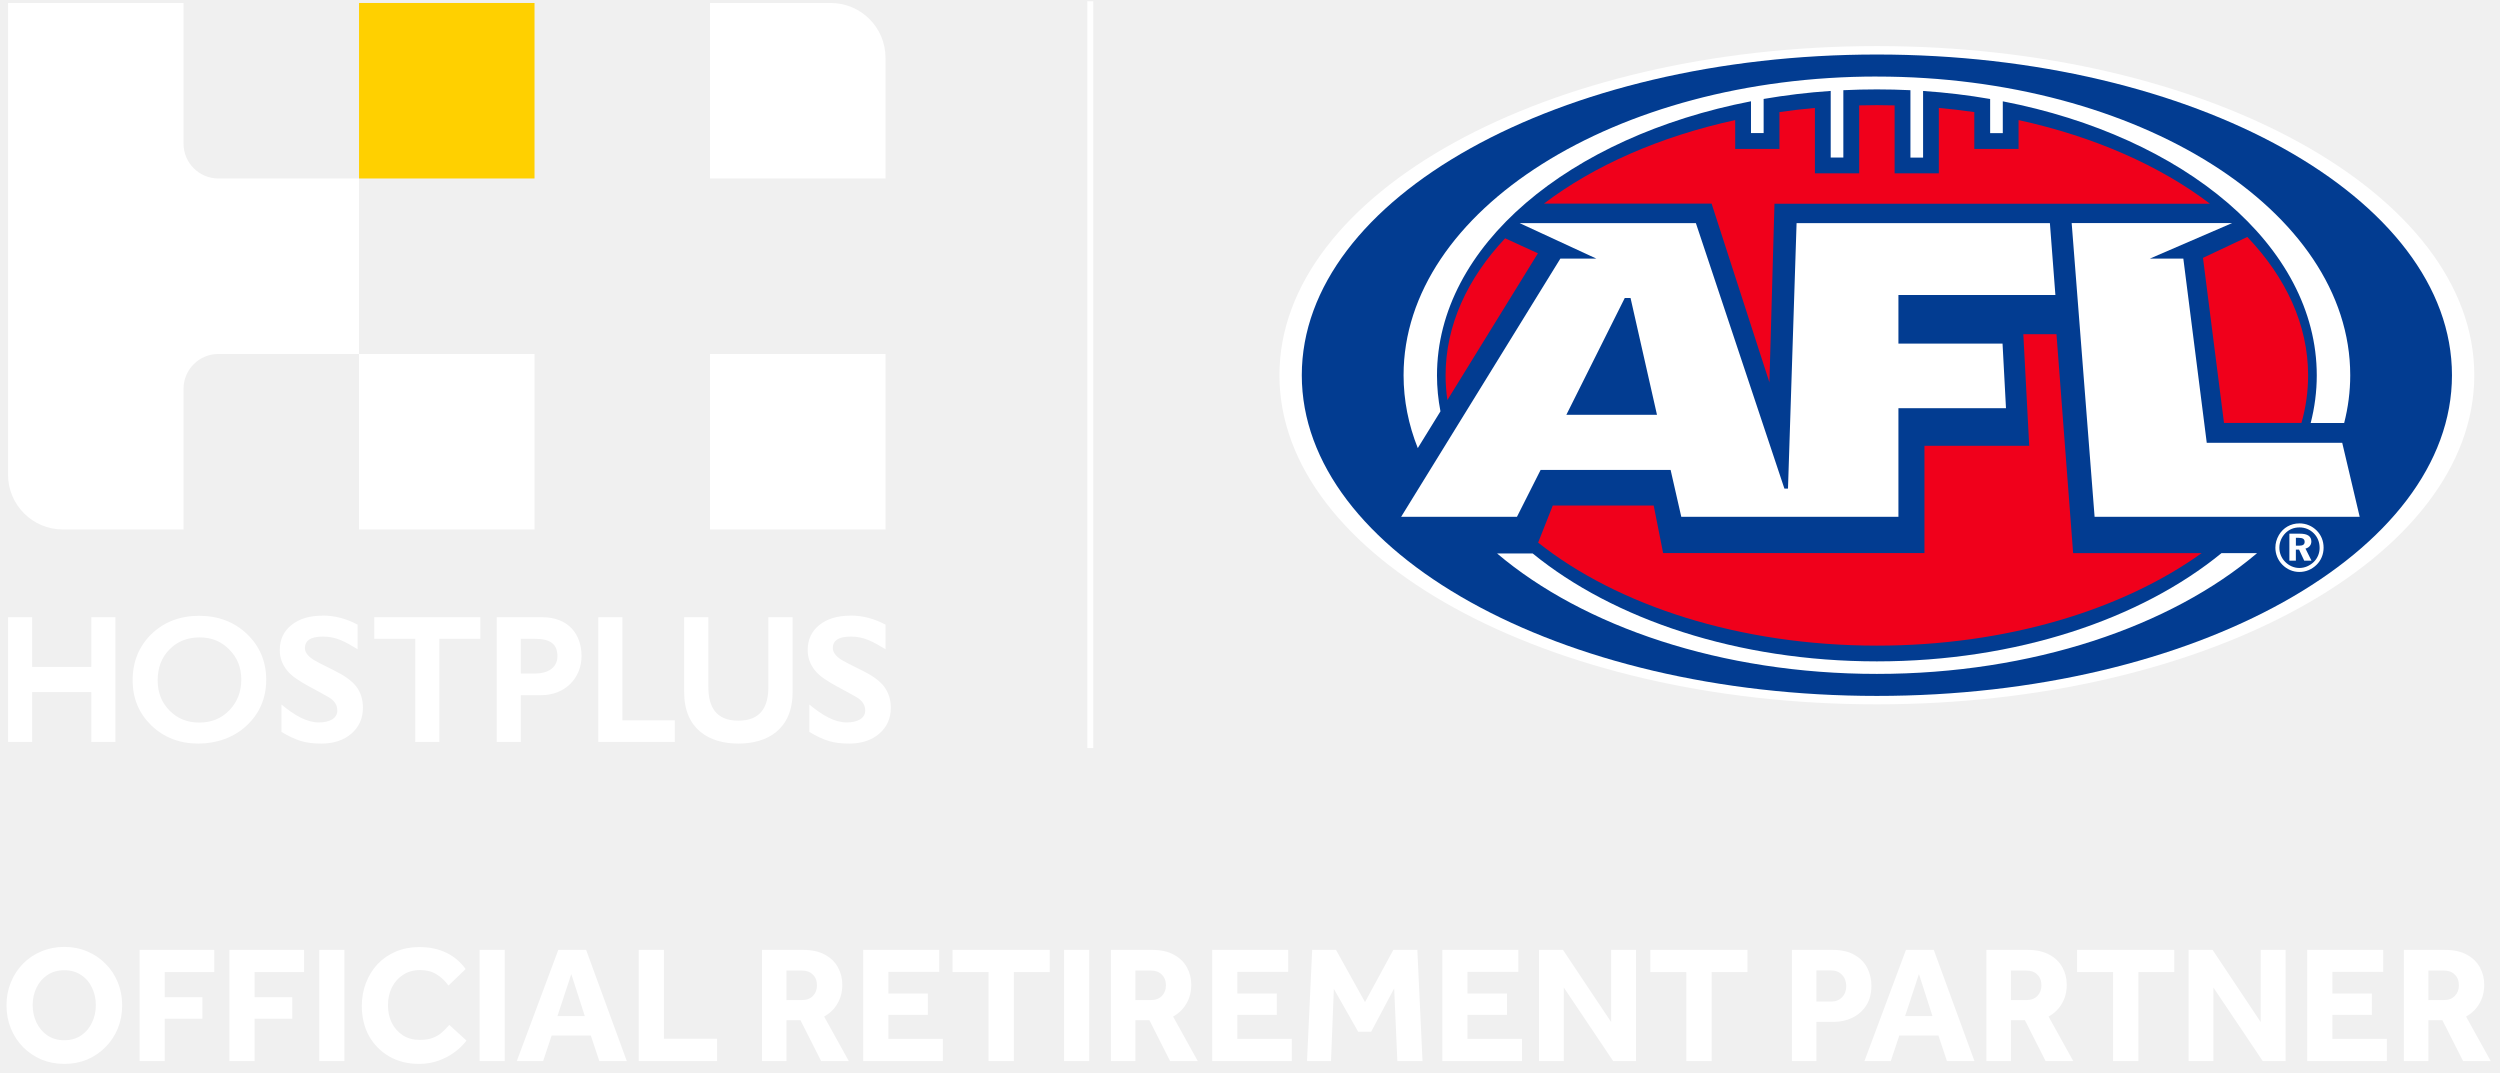
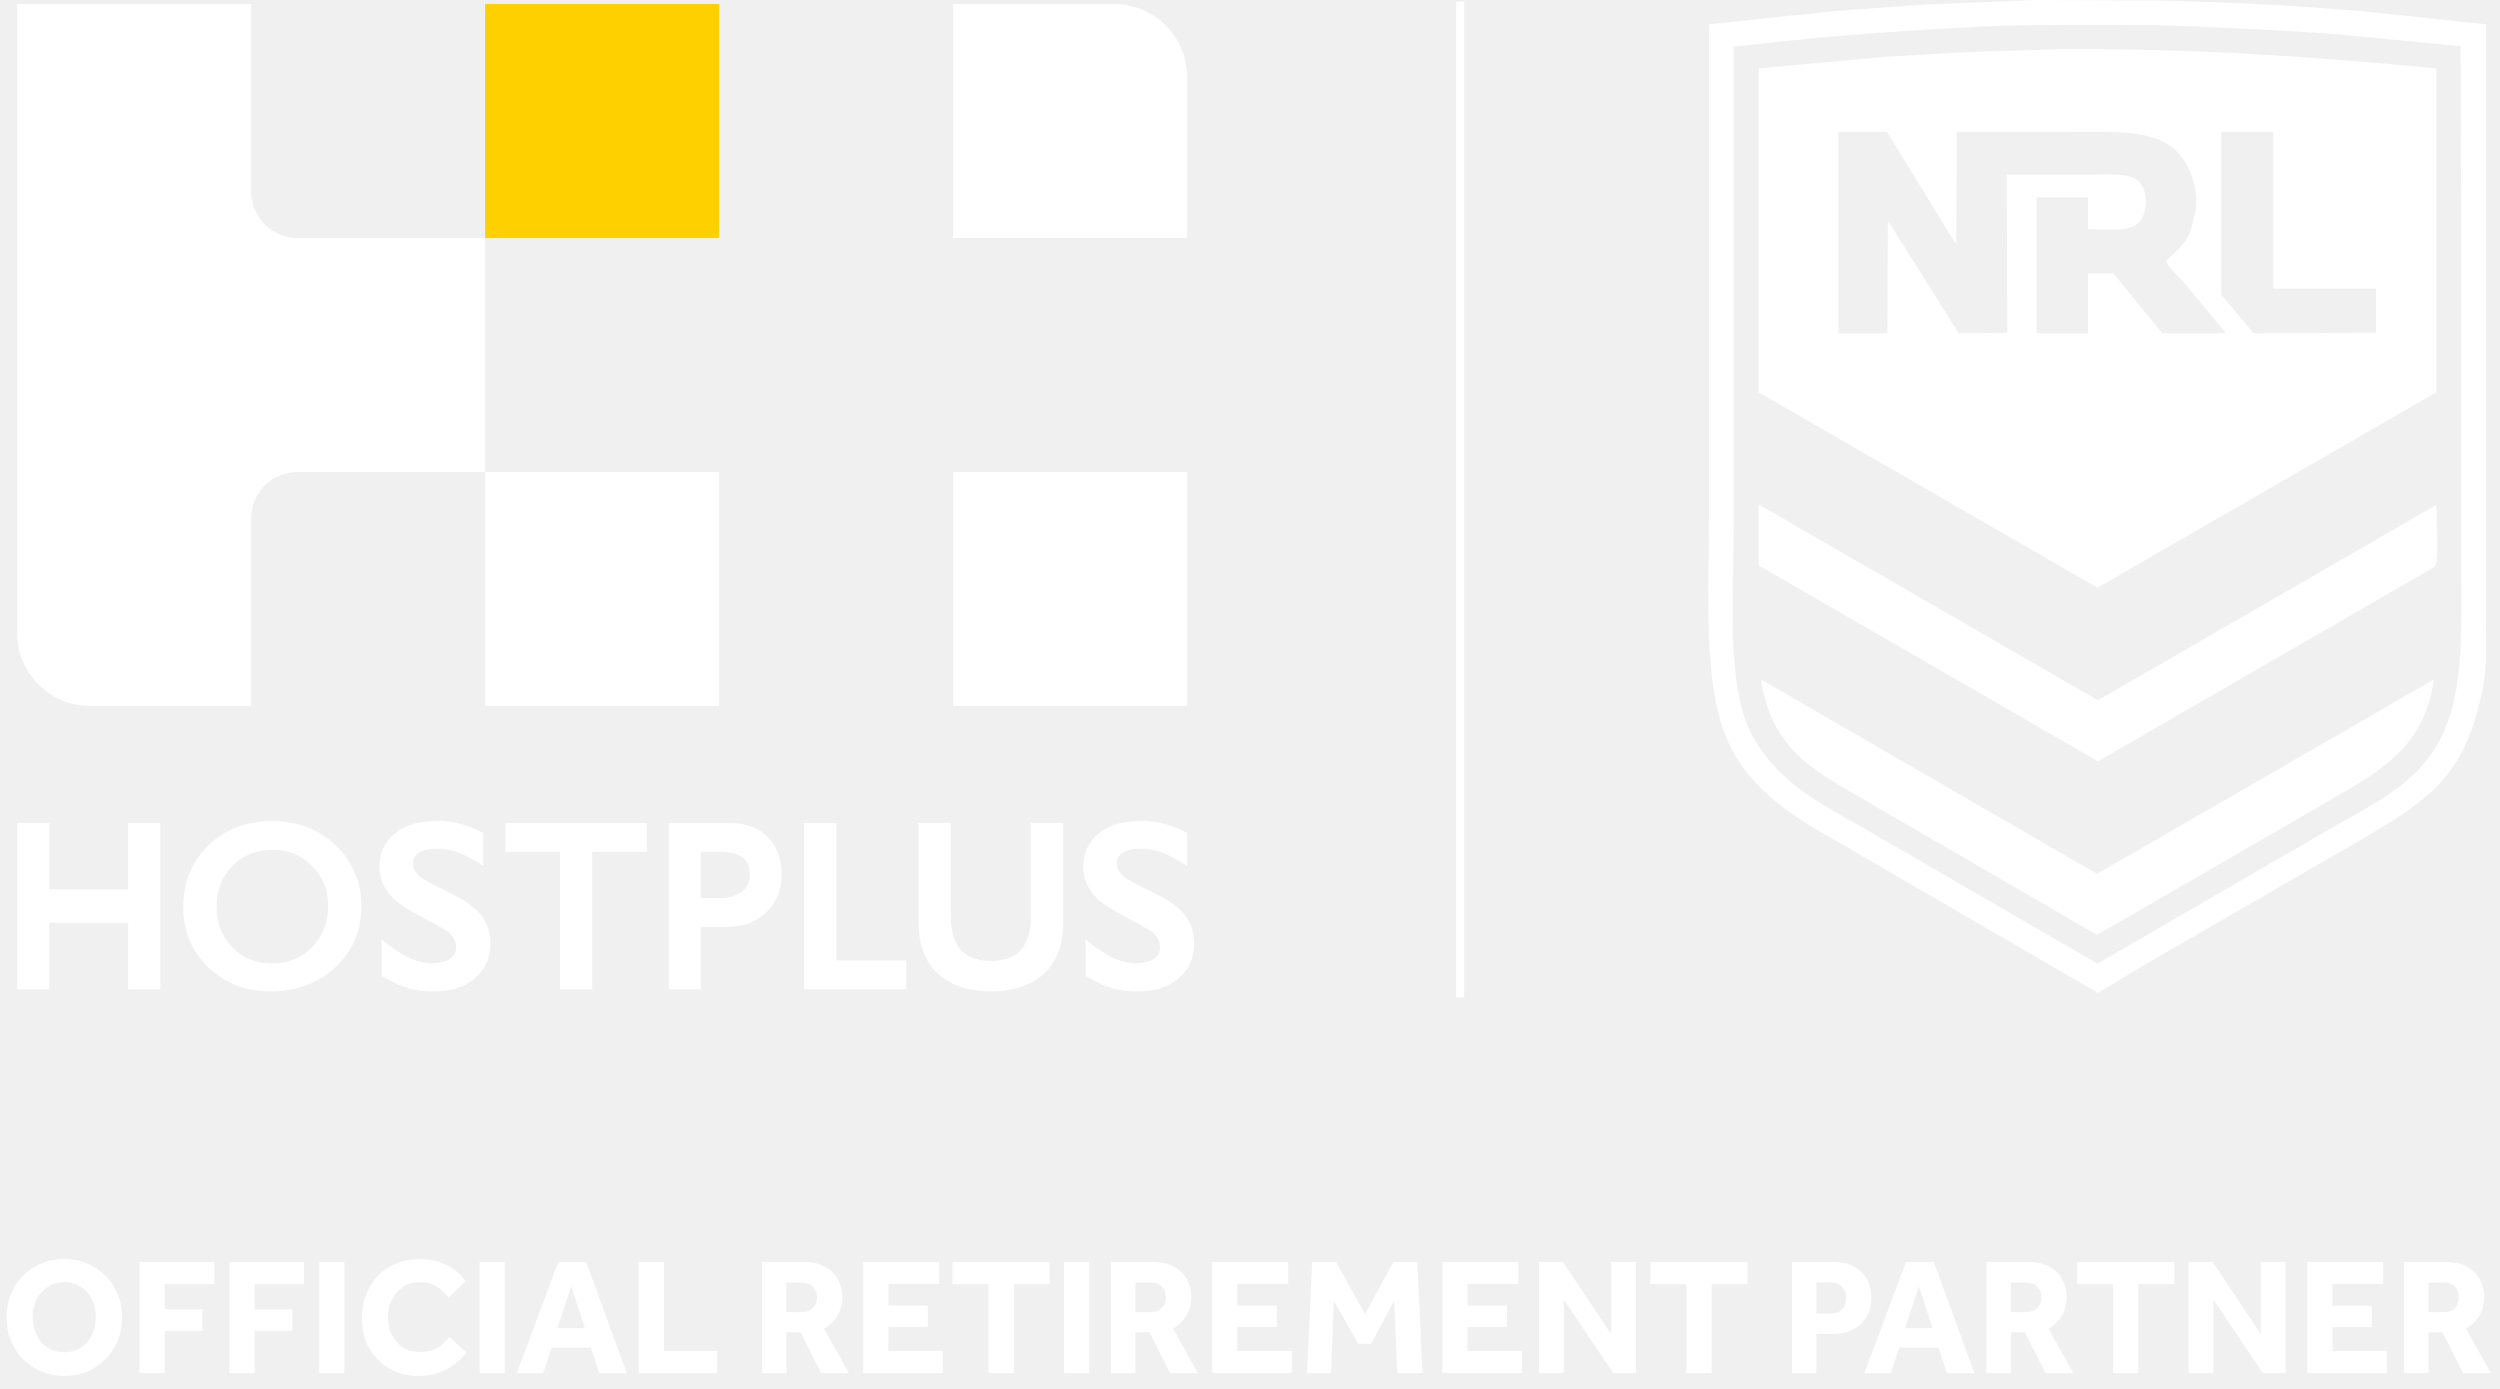
- <svg xmlns="http://www.w3.org/2000/svg" width="240" height="103" viewBox="0 0 240 103" fill="none">
-   <path d="M85.009 5.547V17.134H68.161V0.287H79.748C82.651 0.287 85.009 2.645 85.009 5.547Z" fill="white" />
-   <path d="M85.009 33.981H68.161V50.829H85.009V33.981Z" fill="white" />
-   <path d="M51.314 0.287H34.467V17.134H51.314V0.287Z" fill="#FFD000" />
-   <path d="M17.619 13.79V0.287H0.772V45.568C0.772 48.471 3.13 50.829 6.033 50.829H17.619V37.326C17.619 35.478 19.116 33.981 20.964 33.981H34.467V17.134H20.964C19.116 17.134 17.619 15.638 17.619 13.79Z" fill="white" />
-   <path d="M51.314 33.981H34.467V50.829H51.314V33.981Z" fill="white" />
-   <path d="M19.139 69.366C17.982 69.366 17.041 68.992 16.27 68.209C15.511 67.438 15.136 66.486 15.136 65.307C15.136 64.128 15.499 63.119 16.27 62.348C17.03 61.566 17.994 61.191 19.184 61.191C20.318 61.191 21.247 61.577 22.018 62.359C22.789 63.142 23.163 64.082 23.163 65.239C23.163 66.395 22.789 67.393 22.018 68.187C21.247 68.98 20.306 69.366 19.139 69.366ZM23.708 60.863C22.483 59.695 20.941 59.117 19.116 59.117C17.291 59.117 15.749 59.706 14.547 60.863C13.345 62.03 12.733 63.527 12.733 65.296C12.733 67.064 13.345 68.493 14.536 69.649C15.726 70.794 17.245 71.384 19.025 71.384C20.805 71.384 22.449 70.806 23.685 69.649C24.921 68.493 25.556 67.019 25.556 65.262C25.556 63.504 24.932 62.03 23.708 60.863ZM73.762 59.253V65.953C73.762 67.869 73.025 69.184 70.883 69.184C68.74 69.184 68.003 67.869 68.003 65.953V59.253H65.679V66.452C65.679 69.989 68.071 71.384 70.883 71.384C73.694 71.384 76.087 70.001 76.087 66.452V59.253H73.762ZM59.749 59.253V69.15H64.783V71.225H57.436V59.253H59.749ZM51.394 64.661C52.539 64.661 53.514 64.128 53.514 62.994C53.514 61.86 52.856 61.328 51.394 61.328H49.999V64.661H51.394ZM52.051 59.253C54.568 59.253 55.827 60.885 55.827 62.983C55.827 65.08 54.262 66.736 51.96 66.736H49.999V71.225H47.686V59.253H52.051ZM46.11 59.253V61.328H42.176V71.225H39.863V61.328H35.929V59.253H46.11ZM81.642 59.094C82.81 59.094 83.932 59.389 85.009 59.967V62.325C83.762 61.577 82.934 61.112 81.676 61.112C80.417 61.112 79.987 61.543 79.953 62.133C79.918 62.586 80.202 62.971 80.803 63.357C80.973 63.47 81.608 63.799 82.742 64.355C83.705 64.831 84.431 65.33 84.862 65.897C85.292 66.463 85.519 67.144 85.519 67.937C85.519 68.969 85.145 69.797 84.408 70.431C83.671 71.066 82.707 71.384 81.528 71.384C80.769 71.384 80.1 71.304 79.556 71.134C79 70.964 78.388 70.681 77.696 70.261V67.631C78.978 68.697 80.145 69.354 81.279 69.354C82.345 69.354 83.059 68.946 83.059 68.221C83.059 67.733 82.832 67.291 82.243 66.939C81.755 66.645 81.109 66.316 80.349 65.897C79.442 65.398 78.705 64.944 78.241 64.366C77.776 63.788 77.538 63.153 77.538 62.405C77.538 61.395 77.912 60.602 78.66 60.001C79.408 59.4 80.395 59.105 81.63 59.105M30.963 59.094C32.131 59.094 33.254 59.389 34.331 59.967V62.325C33.095 61.577 32.256 61.112 30.997 61.112C29.739 61.112 29.308 61.543 29.274 62.133C29.24 62.586 29.524 62.971 30.125 63.357C30.295 63.47 30.93 63.799 32.063 64.355C33.027 64.831 33.752 65.33 34.195 65.897C34.626 66.463 34.841 67.144 34.841 67.937C34.841 68.969 34.467 69.797 33.73 70.431C32.993 71.066 32.029 71.384 30.85 71.384C30.079 71.384 29.422 71.304 28.877 71.134C28.333 70.964 27.71 70.681 27.018 70.261V67.631C28.299 68.697 29.467 69.354 30.601 69.354C31.666 69.354 32.381 68.946 32.381 68.221C32.381 67.733 32.165 67.291 31.564 66.939C31.077 66.645 30.431 66.316 29.671 65.897C28.764 65.398 28.027 64.944 27.562 64.366C27.098 63.788 26.859 63.153 26.859 62.405C26.859 61.395 27.233 60.602 27.982 60.001C28.73 59.4 29.716 59.105 30.952 59.105M3.085 59.253V64.026H8.765V59.253H11.078V71.225H8.765V66.441H3.085V71.225H0.772V59.253H3.085Z" fill="white" />
-   <line x1="104.669" y1="0.122" x2="104.669" y2="71.813" stroke="white" stroke-width="0.574" />
-   <g clip-path="url(#clip0_15675_25521)">
-     <path d="M180.18 67.616C211.855 67.616 237.533 53.47 237.533 36.02C237.533 18.57 211.855 4.424 180.18 4.424C148.504 4.424 122.826 18.57 122.826 36.02C122.826 53.47 148.504 67.616 180.18 67.616Z" fill="white" />
-     <path d="M124.972 36.02C124.972 19.016 149.689 5.234 180.18 5.234C210.671 5.234 235.389 19.016 235.389 36.02C235.389 53.023 210.671 66.808 180.18 66.808C149.689 66.808 124.972 53.023 124.972 36.02Z" fill="#023C91" />
-     <path d="M184.747 53.094H159.659L158.755 48.534H149.065L147.661 52.091C155.242 58.114 166.989 61.981 180.178 61.981C192.615 61.981 203.767 58.542 211.355 53.101H199.02L197.421 32.084H194.239L194.805 42.8H184.747V53.093V53.094Z" fill="#F0001B" />
-     <path d="M148.218 19.547H164.313L169.864 36.708L170.349 19.557H212.153C207.369 15.917 201.033 13.109 193.782 11.528V14.297H189.533V10.761C188.414 10.599 187.281 10.466 186.129 10.361V16.637H181.882V10.118C181.315 10.104 180.75 10.094 180.18 10.094C179.61 10.094 179.043 10.104 178.48 10.118V16.637H174.231V10.361C173.081 10.466 171.946 10.598 170.827 10.761V14.297H166.578V11.528C159.332 13.109 153.003 15.911 148.22 19.547H148.218Z" fill="#F0001B" />
-     <path d="M211.486 24.757L213.504 40.603H220.937C221.36 39.123 221.579 37.596 221.579 36.036C221.579 31.18 219.448 26.636 215.742 22.748L211.486 24.756V24.757Z" fill="#F0001B" />
-     <path d="M147.64 24.318L144.492 22.878C140.862 26.737 138.777 31.234 138.777 36.036C138.777 36.837 138.836 37.624 138.949 38.406L147.638 24.318H147.64Z" fill="#F0001B" />
-     <path d="M226.532 49.614H201.081L198.881 21.417H214.28L206.385 24.826H209.6L211.848 42.507H224.853L226.53 49.614H226.532ZM192.244 32.988L192.575 39.188H182.249V49.613H161.403L160.379 45.115H147.898L145.628 49.613H134.509L149.796 24.823H153.243L145.888 21.422H162.805L171.303 46.907H171.647L172.472 21.422H196.79L197.317 28.317H182.249V32.988H192.244Z" fill="white" />
-     <path d="M156.533 28.611H155.976L150.369 39.822H159.07L156.533 28.611Z" fill="#023C91" />
-     <path d="M180.18 7.347C155.085 7.347 134.743 20.184 134.743 36.02C134.743 38.434 135.216 40.778 136.107 43.017L138.284 39.488C138.066 38.358 137.951 37.206 137.951 36.036C137.951 23.603 150.662 13.104 168.095 9.723V12.777H169.309V9.499C171.395 9.139 173.546 8.877 175.748 8.729V15.123H176.961V8.659C178.024 8.608 179.097 8.582 180.182 8.582C181.266 8.582 182.339 8.608 183.402 8.659V15.127H184.616V8.732C186.817 8.88 188.966 9.14 191.054 9.503V12.78H192.268V9.727C209.699 13.106 222.41 23.606 222.41 36.04C222.41 37.596 222.207 39.121 221.827 40.606H225.041C225.421 39.114 225.622 37.584 225.622 36.023C225.622 20.187 205.277 7.35 180.183 7.35L180.18 7.347Z" fill="white" />
-     <path d="M180.18 63.492C166.801 63.492 154.878 59.446 147.14 53.134H143.722C152.003 60.149 165.251 64.695 180.181 64.695C195.112 64.695 208.397 60.136 216.679 53.101H213.262C205.526 59.431 193.583 63.492 180.181 63.492H180.18Z" fill="white" />
-     <path d="M220.746 50.631C221.284 50.631 221.758 50.828 222.135 51.209C222.497 51.581 222.683 52.052 222.683 52.608C222.683 53.109 222.479 53.598 222.117 53.952C221.733 54.318 221.247 54.526 220.741 54.526C220.235 54.526 219.74 54.313 219.371 53.933C219.009 53.565 218.819 53.084 218.819 52.571C218.819 52.057 219.029 51.556 219.402 51.177C219.764 50.817 220.221 50.632 220.746 50.632V50.631ZM220.739 50.247C219.904 50.247 219.186 50.664 218.775 51.362C218.546 51.755 218.436 52.161 218.436 52.577C218.436 53.18 218.665 53.758 219.098 54.203C219.542 54.659 220.12 54.907 220.739 54.907C221.358 54.907 221.93 54.67 222.384 54.227C222.824 53.796 223.065 53.218 223.065 52.576C223.065 51.933 222.836 51.373 222.41 50.94C221.964 50.489 221.381 50.245 220.741 50.245L220.739 50.247ZM219.781 51.233V53.822H220.403V52.762H220.711L221.204 53.822H221.902L221.325 52.664C221.678 52.576 221.889 52.32 221.889 51.979C221.889 51.484 221.524 51.233 220.787 51.233H219.778H219.781ZM220.405 51.632H220.68C221.058 51.632 221.245 51.747 221.245 52.019C221.245 52.276 221.072 52.386 220.713 52.386H220.405V51.634V51.632Z" fill="white" />
-   </g>
-   <path d="M6.176 102.134C5.387 102.134 4.656 101.995 3.984 101.718C3.312 101.43 2.72 101.03 2.208 100.518C1.707 100.006 1.317 99.408 1.04 98.726C0.763 98.043 0.624 97.307 0.624 96.518C0.624 95.718 0.763 94.982 1.04 94.31C1.317 93.627 1.707 93.03 2.208 92.518C2.709 92.006 3.296 91.611 3.968 91.334C4.651 91.046 5.387 90.902 6.176 90.902C6.965 90.902 7.696 91.046 8.368 91.334C9.04 91.611 9.627 92.006 10.128 92.518C10.64 93.03 11.035 93.627 11.312 94.31C11.589 94.982 11.728 95.718 11.728 96.518C11.728 97.307 11.589 98.043 11.312 98.726C11.035 99.408 10.64 100.006 10.128 100.518C9.627 101.03 9.04 101.43 8.368 101.718C7.696 101.995 6.965 102.134 6.176 102.134ZM6.176 99.862C6.805 99.862 7.344 99.707 7.792 99.398C8.251 99.088 8.597 98.678 8.832 98.166C9.077 97.654 9.2 97.094 9.2 96.486C9.2 95.878 9.077 95.323 8.832 94.822C8.597 94.31 8.251 93.904 7.792 93.606C7.344 93.296 6.805 93.142 6.176 93.142C5.547 93.142 5.003 93.296 4.544 93.606C4.096 93.904 3.749 94.31 3.504 94.822C3.259 95.323 3.136 95.878 3.136 96.486C3.136 97.094 3.259 97.654 3.504 98.166C3.749 98.678 4.096 99.088 4.544 99.398C5.003 99.707 5.547 99.862 6.176 99.862ZM13.399 101.862V91.19H20.567V93.318H15.815V95.734H19.431V97.798H15.815V101.862H13.399ZM22.024 101.862V91.19H29.192V93.318H24.44V95.734H28.056V97.798H24.44V101.862H22.024ZM30.649 101.862V91.19H33.065V101.862H30.649ZM43.133 98.39L44.781 99.894C44.483 100.299 44.099 100.672 43.629 101.014C43.171 101.355 42.653 101.627 42.077 101.83C41.501 102.032 40.883 102.134 40.221 102.134C39.144 102.134 38.189 101.894 37.357 101.414C36.536 100.934 35.891 100.278 35.421 99.446C34.963 98.603 34.733 97.643 34.733 96.566C34.733 95.776 34.867 95.04 35.133 94.358C35.4 93.664 35.773 93.062 36.253 92.55C36.744 92.038 37.325 91.638 37.997 91.35C38.68 91.062 39.432 90.918 40.253 90.918C41.235 90.918 42.099 91.099 42.845 91.462C43.592 91.824 44.211 92.347 44.701 93.03L43.053 94.614C42.733 94.166 42.355 93.808 41.917 93.542C41.48 93.264 40.957 93.126 40.349 93.126C39.709 93.126 39.155 93.28 38.685 93.59C38.227 93.888 37.869 94.294 37.613 94.806C37.368 95.318 37.245 95.883 37.245 96.502C37.245 97.131 37.368 97.696 37.613 98.198C37.869 98.699 38.227 99.099 38.685 99.398C39.144 99.686 39.683 99.83 40.301 99.83C40.813 99.83 41.24 99.76 41.581 99.622C41.923 99.483 42.211 99.307 42.445 99.094C42.691 98.87 42.92 98.635 43.133 98.39ZM46.04 101.862V91.19H48.456V101.862H46.04ZM49.612 101.862L53.596 91.19H56.268L60.172 101.862H57.532L56.716 99.414H52.956L52.14 101.862H49.612ZM53.516 97.542H56.14L54.844 93.51L53.516 97.542ZM61.321 101.862V91.19H63.737V99.718H68.841V101.862H61.321ZM73.149 101.862V91.19H77.117C77.949 91.19 78.643 91.344 79.197 91.654C79.752 91.952 80.168 92.358 80.445 92.87C80.723 93.371 80.861 93.926 80.861 94.534C80.861 95.216 80.707 95.819 80.397 96.342C80.099 96.864 79.672 97.28 79.117 97.59L81.485 101.862H78.829L76.845 97.942H75.501V101.862H73.149ZM75.501 96.006H76.989C77.437 96.006 77.789 95.872 78.045 95.606C78.301 95.339 78.429 95.003 78.429 94.598C78.429 94.16 78.296 93.814 78.029 93.558C77.773 93.302 77.427 93.174 76.989 93.174H75.501V96.006ZM82.868 101.862V91.19H90.164V93.302H85.284V95.382H89.076V97.43H85.284V99.734H90.516V101.862H82.868ZM94.901 101.862V93.318H91.445V91.19H100.773V93.318H97.333V101.862H94.901ZM102.149 101.862V91.19H104.565V101.862H102.149ZM106.649 101.862V91.19H110.617C111.449 91.19 112.143 91.344 112.697 91.654C113.252 91.952 113.668 92.358 113.945 92.87C114.223 93.371 114.361 93.926 114.361 94.534C114.361 95.216 114.207 95.819 113.897 96.342C113.599 96.864 113.172 97.28 112.617 97.59L114.985 101.862H112.329L110.345 97.942H109.001V101.862H106.649ZM109.001 96.006H110.489C110.937 96.006 111.289 95.872 111.545 95.606C111.801 95.339 111.929 95.003 111.929 94.598C111.929 94.16 111.796 93.814 111.529 93.558C111.273 93.302 110.927 93.174 110.489 93.174H109.001V96.006ZM116.368 101.862V91.19H123.664V93.302H118.784V95.382H122.576V97.43H118.784V99.734H124.016V101.862H116.368ZM125.473 101.862L125.969 91.19H128.257L131.041 96.198L133.761 91.19H136.065L136.561 101.862H134.145L133.841 94.886L131.633 99.046H130.385L128.049 94.934L127.777 101.862H125.473ZM138.462 101.862V91.19H145.758V93.302H140.878V95.382H144.67V97.43H140.878V99.734H146.11V101.862H138.462ZM147.743 101.862V91.19H150.047L154.671 98.118V91.19H157.055V101.862H154.863L150.127 94.806V101.862H147.743ZM161.886 101.862V93.318H158.43V91.19H167.758V93.318H164.318V101.862H161.886ZM172.024 101.862V91.19H175.912C176.798 91.19 177.512 91.355 178.056 91.686C178.611 92.006 179.016 92.427 179.272 92.95C179.528 93.472 179.656 94.032 179.656 94.63C179.656 95.387 179.486 96.027 179.144 96.55C178.803 97.062 178.355 97.451 177.8 97.718C177.256 97.974 176.664 98.102 176.024 98.102H174.376V101.862H172.024ZM174.376 96.15H175.784C176.222 96.15 176.574 96.011 176.84 95.734C177.107 95.456 177.24 95.104 177.24 94.678C177.24 94.23 177.107 93.867 176.84 93.59C176.574 93.302 176.216 93.158 175.768 93.158H174.376V96.15ZM178.987 101.862L182.971 91.19H185.643L189.547 101.862H186.907L186.091 99.414H182.331L181.515 101.862H178.987ZM182.891 97.542H185.515L184.219 93.51L182.891 97.542ZM190.696 101.862V91.19H194.664C195.496 91.19 196.19 91.344 196.744 91.654C197.299 91.952 197.715 92.358 197.992 92.87C198.27 93.371 198.408 93.926 198.408 94.534C198.408 95.216 198.254 95.819 197.944 96.342C197.646 96.864 197.219 97.28 196.664 97.59L199.032 101.862H196.376L194.392 97.942H193.048V101.862H190.696ZM193.048 96.006H194.536C194.984 96.006 195.336 95.872 195.592 95.606C195.848 95.339 195.976 95.003 195.976 94.598C195.976 94.16 195.843 93.814 195.576 93.558C195.32 93.302 194.974 93.174 194.536 93.174H193.048V96.006ZM202.855 101.862V93.318H199.399V91.19H208.727V93.318H205.287V101.862H202.855ZM210.103 101.862V91.19H212.407L217.031 98.118V91.19H219.415V101.862H217.223L212.487 94.806V101.862H210.103ZM221.493 101.862V91.19H228.789V93.302H223.909V95.382H227.701V97.43H223.909V99.734H229.141V101.862H221.493ZM230.774 101.862V91.19H234.742C235.574 91.19 236.268 91.344 236.822 91.654C237.377 91.952 237.793 92.358 238.07 92.87C238.348 93.371 238.486 93.926 238.486 94.534C238.486 95.216 238.332 95.819 238.022 96.342C237.724 96.864 237.297 97.28 236.742 97.59L239.11 101.862H236.454L234.47 97.942H233.126V101.862H230.774ZM233.126 96.006H234.614C235.062 96.006 235.414 95.872 235.67 95.606C235.926 95.339 236.054 95.003 236.054 94.598C236.054 94.16 235.921 93.814 235.654 93.558C235.398 93.302 235.052 93.174 234.614 93.174H233.126V96.006Z" fill="white" />
-   <defs>
-     <clipPath id="clip0_15675_25521">
-       <rect width="114.705" height="63.327" fill="white" transform="translate(122.826 4.42371)" />
-     </clipPath>
-   </defs>
+ <svg xmlns="http://www.w3.org/2000/svg" width="180" height="100" viewBox="0 0 180 100" fill="none">
+   <path d="M85.471 5.548V17.135H68.624V0.288H80.21C83.113 0.288 85.471 2.646 85.471 5.548Z" fill="white" />
+   <path d="M85.471 33.982H68.624V50.83H85.471V33.982Z" fill="white" />
+   <path d="M51.776 0.288H34.929V17.135H51.776V0.288Z" fill="#FFD000" />
+   <path d="M18.081 13.791V0.288H1.234V45.569C1.234 48.472 3.592 50.83 6.494 50.83H18.081V37.327C18.081 35.479 19.578 33.983 21.426 33.983H34.929V17.135H21.426C19.578 17.135 18.081 15.639 18.081 13.791Z" fill="white" />
+   <path d="M51.776 33.982H34.929V50.83H51.776V33.982Z" fill="white" />
+   <path d="M19.601 69.367C18.444 69.367 17.503 68.993 16.732 68.21C15.973 67.439 15.598 66.487 15.598 65.308C15.598 64.129 15.961 63.12 16.732 62.349C17.492 61.567 18.455 61.193 19.646 61.193C20.78 61.193 21.709 61.578 22.48 62.36C23.251 63.143 23.625 64.084 23.625 65.24C23.625 66.397 23.251 67.394 22.48 68.188C21.709 68.981 20.768 69.367 19.601 69.367ZM24.169 60.864C22.945 59.696 21.403 59.118 19.578 59.118C17.753 59.118 16.211 59.707 15.009 60.864C13.807 62.032 13.195 63.528 13.195 65.297C13.195 67.065 13.807 68.494 14.998 69.65C16.188 70.795 17.707 71.385 19.487 71.385C21.267 71.385 22.911 70.807 24.147 69.65C25.383 68.494 26.017 67.02 26.017 65.263C26.017 63.505 25.394 62.032 24.169 60.864ZM74.224 59.254V65.954C74.224 67.87 73.487 69.186 71.344 69.186C69.202 69.186 68.465 67.87 68.465 65.954V59.254H66.141V66.453C66.141 69.99 68.533 71.385 71.344 71.385C74.156 71.385 76.548 70.002 76.548 66.453V59.254H74.224ZM60.211 59.254V69.151H65.245V71.226H57.898V59.254H60.211ZM51.855 64.662C53.001 64.662 53.976 64.129 53.976 62.995C53.976 61.861 53.318 61.329 51.855 61.329H50.461V64.662H51.855ZM52.513 59.254C55.03 59.254 56.288 60.886 56.288 62.984C56.288 65.081 54.724 66.737 52.422 66.737H50.461V71.226H48.148V59.254H52.513ZM46.572 59.254V61.329H42.638V71.226H40.325V61.329H36.391V59.254H46.572ZM82.104 59.095C83.272 59.095 84.394 59.39 85.471 59.968V62.326C84.224 61.578 83.396 61.113 82.138 61.113C80.879 61.113 80.448 61.544 80.414 62.134C80.38 62.587 80.664 62.973 81.265 63.358C81.435 63.471 82.07 63.8 83.204 64.356C84.167 64.832 84.893 65.331 85.323 65.898C85.754 66.465 85.981 67.145 85.981 67.938C85.981 68.97 85.607 69.798 84.87 70.433C84.133 71.067 83.169 71.385 81.99 71.385C81.231 71.385 80.562 71.306 80.018 71.135C79.462 70.965 78.85 70.682 78.158 70.263V67.632C79.439 68.698 80.607 69.356 81.741 69.356C82.807 69.356 83.521 68.947 83.521 68.222C83.521 67.734 83.294 67.292 82.705 66.941C82.217 66.646 81.571 66.317 80.811 65.898C79.904 65.399 79.167 64.945 78.703 64.367C78.238 63.789 78 63.154 78 62.406C78 61.397 78.374 60.603 79.122 60.002C79.87 59.401 80.857 59.106 82.092 59.106M31.425 59.095C32.593 59.095 33.716 59.39 34.793 59.968V62.326C33.557 61.578 32.718 61.113 31.459 61.113C30.201 61.113 29.77 61.544 29.736 62.134C29.702 62.587 29.986 62.973 30.587 63.358C30.756 63.471 31.391 63.8 32.525 64.356C33.489 64.832 34.214 65.331 34.657 65.898C35.087 66.465 35.303 67.145 35.303 67.938C35.303 68.97 34.929 69.798 34.192 70.433C33.455 71.067 32.491 71.385 31.312 71.385C30.541 71.385 29.884 71.306 29.339 71.135C28.795 70.965 28.172 70.682 27.48 70.263V67.632C28.761 68.698 29.929 69.356 31.063 69.356C32.128 69.356 32.843 68.947 32.843 68.222C32.843 67.734 32.627 67.292 32.026 66.941C31.539 66.646 30.893 66.317 30.133 65.898C29.226 65.399 28.489 64.945 28.024 64.367C27.559 63.789 27.321 63.154 27.321 62.406C27.321 61.397 27.695 60.603 28.444 60.002C29.192 59.401 30.178 59.106 31.414 59.106M3.547 59.254V64.027H9.227V59.254H11.54V71.226H9.227V66.442H3.547V71.226H1.234V59.254H3.547Z" fill="white" />
+   <line x1="105.131" y1="0.123" x2="105.131" y2="71.814" stroke="white" stroke-width="0.574" />
+   <path d="M4.632 99.068C4.04 99.068 3.492 98.964 2.988 98.756C2.484 98.54 2.04 98.24 1.656 97.856C1.28 97.472 0.988 97.024 0.78 96.512C0.572 96 0.468 95.448 0.468 94.856C0.468 94.256 0.572 93.704 0.78 93.2C0.988 92.688 1.28 92.24 1.656 91.856C2.032 91.472 2.472 91.176 2.976 90.968C3.488 90.752 4.04 90.644 4.632 90.644C5.224 90.644 5.772 90.752 6.276 90.968C6.78 91.176 7.22 91.472 7.596 91.856C7.98 92.24 8.276 92.688 8.484 93.2C8.692 93.704 8.796 94.256 8.796 94.856C8.796 95.448 8.692 96 8.484 96.512C8.276 97.024 7.98 97.472 7.596 97.856C7.22 98.24 6.78 98.54 6.276 98.756C5.772 98.964 5.224 99.068 4.632 99.068ZM4.632 97.364C5.104 97.364 5.508 97.248 5.844 97.016C6.188 96.784 6.448 96.476 6.624 96.092C6.808 95.708 6.9 95.288 6.9 94.832C6.9 94.376 6.808 93.96 6.624 93.584C6.448 93.2 6.188 92.896 5.844 92.672C5.508 92.44 5.104 92.324 4.632 92.324C4.16 92.324 3.752 92.44 3.408 92.672C3.072 92.896 2.812 93.2 2.628 93.584C2.444 93.96 2.352 94.376 2.352 94.832C2.352 95.288 2.444 95.708 2.628 96.092C2.812 96.476 3.072 96.784 3.408 97.016C3.752 97.248 4.16 97.364 4.632 97.364ZM10.05 98.864V90.86H15.425V92.456H11.861V94.268H14.573V95.816H11.861V98.864H10.05ZM16.518 98.864V90.86H21.894V92.456H18.33V94.268H21.042V95.816H18.33V98.864H16.518ZM22.987 98.864V90.86H24.799V98.864H22.987ZM32.35 96.26L33.586 97.388C33.362 97.692 33.074 97.972 32.722 98.228C32.378 98.484 31.99 98.688 31.558 98.84C31.126 98.992 30.662 99.068 30.166 99.068C29.358 99.068 28.642 98.888 28.018 98.528C27.402 98.168 26.918 97.676 26.566 97.052C26.222 96.42 26.05 95.7 26.05 94.892C26.05 94.3 26.15 93.748 26.35 93.236C26.55 92.716 26.83 92.264 27.19 91.88C27.558 91.496 27.994 91.196 28.498 90.98C29.01 90.764 29.574 90.656 30.19 90.656C30.926 90.656 31.574 90.792 32.134 91.064C32.694 91.336 33.158 91.728 33.526 92.24L32.29 93.428C32.05 93.092 31.766 92.824 31.438 92.624C31.11 92.416 30.718 92.312 30.262 92.312C29.782 92.312 29.366 92.428 29.014 92.66C28.67 92.884 28.402 93.188 28.21 93.572C28.026 93.956 27.934 94.38 27.934 94.844C27.934 95.316 28.026 95.74 28.21 96.116C28.402 96.492 28.67 96.792 29.014 97.016C29.358 97.232 29.762 97.34 30.226 97.34C30.61 97.34 30.93 97.288 31.186 97.184C31.442 97.08 31.658 96.948 31.834 96.788C32.018 96.62 32.19 96.444 32.35 96.26ZM34.53 98.864V90.86H36.342V98.864H34.53ZM37.209 98.864L40.197 90.86H42.201L45.129 98.864H43.149L42.537 97.028H39.717L39.105 98.864H37.209ZM40.137 95.624H42.105L41.133 92.6L40.137 95.624ZM45.991 98.864V90.86H47.803V97.256H51.631V98.864H45.991ZM54.862 98.864V90.86H57.838C58.462 90.86 58.982 90.976 59.398 91.208C59.814 91.432 60.126 91.736 60.334 92.12C60.542 92.496 60.646 92.912 60.646 93.368C60.646 93.88 60.53 94.332 60.298 94.724C60.074 95.116 59.754 95.428 59.338 95.66L61.114 98.864H59.122L57.634 95.924H56.626V98.864H54.862ZM56.626 94.472H57.742C58.078 94.472 58.342 94.372 58.534 94.172C58.726 93.972 58.822 93.72 58.822 93.416C58.822 93.088 58.722 92.828 58.522 92.636C58.33 92.444 58.07 92.348 57.742 92.348H56.626V94.472ZM62.151 98.864V90.86H67.623V92.444H63.963V94.004H66.807V95.54H63.963V97.268H67.887V98.864H62.151ZM71.176 98.864V92.456H68.584V90.86H75.58V92.456H73V98.864H71.176ZM76.612 98.864V90.86H78.424V98.864H76.612ZM79.987 98.864V90.86H82.963C83.587 90.86 84.107 90.976 84.523 91.208C84.939 91.432 85.251 91.736 85.459 92.12C85.667 92.496 85.771 92.912 85.771 93.368C85.771 93.88 85.655 94.332 85.423 94.724C85.199 95.116 84.879 95.428 84.463 95.66L86.239 98.864H84.247L82.759 95.924H81.751V98.864H79.987ZM81.751 94.472H82.867C83.203 94.472 83.467 94.372 83.659 94.172C83.851 93.972 83.947 93.72 83.947 93.416C83.947 93.088 83.847 92.828 83.647 92.636C83.455 92.444 83.195 92.348 82.867 92.348H81.751V94.472ZM87.276 98.864V90.86H92.748V92.444H89.088V94.004H91.932V95.54H89.088V97.268H93.012V98.864H87.276ZM94.105 98.864L94.477 90.86H96.193L98.281 94.616L100.321 90.86H102.049L102.421 98.864H100.609L100.381 93.632L98.725 96.752H97.789L96.037 93.668L95.833 98.864H94.105ZM103.846 98.864V90.86H109.318V92.444H105.658V94.004H108.502V95.54H105.658V97.268H109.582V98.864H103.846ZM110.807 98.864V90.86H112.535L116.003 96.056V90.86H117.791V98.864H116.147L112.595 93.572V98.864H110.807ZM121.414 98.864V92.456H118.822V90.86H125.818V92.456H123.238V98.864H121.414ZM129.018 98.864V90.86H131.934C132.598 90.86 133.134 90.984 133.542 91.232C133.958 91.472 134.262 91.788 134.454 92.18C134.646 92.572 134.742 92.992 134.742 93.44C134.742 94.008 134.614 94.488 134.358 94.88C134.102 95.264 133.766 95.556 133.35 95.756C132.942 95.948 132.498 96.044 132.018 96.044H130.782V98.864H129.018ZM130.782 94.58H131.838C132.166 94.58 132.43 94.476 132.63 94.268C132.83 94.06 132.93 93.796 132.93 93.476C132.93 93.14 132.83 92.868 132.63 92.66C132.43 92.444 132.162 92.336 131.826 92.336H130.782V94.58ZM134.24 98.864L137.228 90.86H139.232L142.16 98.864H140.18L139.568 97.028H136.748L136.136 98.864H134.24ZM137.168 95.624H139.136L138.164 92.6L137.168 95.624ZM143.022 98.864V90.86H145.998C146.622 90.86 147.142 90.976 147.558 91.208C147.974 91.432 148.286 91.736 148.494 92.12C148.702 92.496 148.806 92.912 148.806 93.368C148.806 93.88 148.69 94.332 148.458 94.724C148.234 95.116 147.914 95.428 147.498 95.66L149.274 98.864H147.282L145.794 95.924H144.786V98.864H143.022ZM144.786 94.472H145.902C146.238 94.472 146.502 94.372 146.694 94.172C146.886 93.972 146.982 93.72 146.982 93.416C146.982 93.088 146.882 92.828 146.682 92.636C146.49 92.444 146.23 92.348 145.902 92.348H144.786V94.472ZM152.141 98.864V92.456H149.549V90.86H156.545V92.456H153.965V98.864H152.141ZM157.577 98.864V90.86H159.305L162.773 96.056V90.86H164.561V98.864H162.917L159.365 93.572V98.864H157.577ZM166.12 98.864V90.86H171.592V92.444H167.932V94.004H170.776V95.54H167.932V97.268H171.856V98.864H166.12ZM173.081 98.864V90.86H176.057C176.681 90.86 177.201 90.976 177.617 91.208C178.033 91.432 178.345 91.736 178.553 92.12C178.761 92.496 178.865 92.912 178.865 93.368C178.865 93.88 178.749 94.332 178.517 94.724C178.293 95.116 177.973 95.428 177.557 95.66L179.333 98.864H177.341L175.853 95.924H174.845V98.864H173.081ZM174.845 94.472H175.961C176.297 94.472 176.561 94.372 176.753 94.172C176.945 93.972 177.041 93.72 177.041 93.416C177.041 93.088 176.941 92.828 176.741 92.636C176.549 92.444 176.289 92.348 175.961 92.348H174.845V94.472Z" fill="white" />
+   <path d="M178.985 44.243V1.75C175.941 1.428 172.896 1.107 169.853 0.786C167.879 0.643 165.904 0.5 163.931 0.357C162.266 0.286 160.602 0.214 158.937 0.143C157.807 0.107 156.678 0.071 155.548 0.036C152.529 0.024 149.506 0.011 146.487 0C143.896 0.107 141.302 0.214 138.71 0.321C136.534 0.476 134.358 0.631 132.182 0.786C129.139 1.107 126.094 1.428 123.05 1.75V37.102C123.05 43.506 122.521 50.32 124.905 54.349C127.074 58.014 130.678 59.593 134.323 61.776C139.863 64.99 151.053 71.489 151.053 71.489C151.053 71.489 153.316 70.112 153.943 69.74C156.308 68.371 158.676 67.001 161.042 65.633C164.109 63.859 167.177 62.087 170.245 60.312C173.24 58.521 176.065 56.91 177.522 53.599C178.067 52.361 178.47 51.031 178.771 49.528C179.085 47.964 178.985 46.067 178.985 44.243ZM175.275 53.956C173.458 56.854 170.232 58.187 167.284 59.955C161.862 63.098 156.44 66.24 151.017 69.382C145.822 66.372 140.624 63.359 135.428 60.348C131.78 58.166 128.427 56.857 126.261 53.135C124.219 49.627 124.834 42.924 124.834 37.459V3.357C126.165 3.214 127.498 3.071 128.829 2.928C134.12 2.343 141.631 1.963 142.473 1.924C144.715 1.754 153.004 1.795 155.334 1.821C156.154 1.845 156.975 1.868 157.795 1.893C159.365 1.964 160.934 2.035 162.504 2.107C164.145 2.203 165.786 2.297 167.427 2.393C170.673 2.702 173.919 3.011 177.166 3.321C177.177 7.522 177.19 11.725 177.201 15.926V40.173C177.201 45.919 177.504 50.4 175.275 53.956Z" fill="white" />
+   <path d="M148.591 3.535C146.25 3.607 143.905 3.678 141.564 3.749C139.542 3.868 137.521 3.988 135.499 4.107C132.538 4.381 129.578 4.654 126.617 4.928V28.246C134.749 32.935 142.885 37.626 151.017 42.315C159.149 37.626 167.285 32.935 175.417 28.246V4.928C166.888 4.099 158.077 3.497 148.591 3.535ZM155.69 23.996C154.513 22.557 153.336 21.115 152.158 19.676H150.339V23.996H146.629V14.212H150.339V16.498C151.466 16.513 153.063 16.668 153.764 16.212C154.707 15.598 154.782 13.597 153.835 12.927C153.199 12.477 151.991 12.57 150.91 12.57H144.524L144.489 12.605C144.5 16.39 144.513 20.176 144.524 23.961C143.359 23.972 142.194 23.985 141.028 23.996C139.352 21.331 137.675 18.663 135.999 15.998C135.974 15.986 135.952 15.973 135.927 15.962C135.916 18.64 135.903 21.318 135.892 23.996H132.36V9.499H135.856C137.497 12.164 139.138 14.832 140.779 17.497C140.803 17.509 140.826 17.522 140.85 17.533C140.862 14.855 140.874 12.177 140.886 9.499H148.591C152.976 9.499 156.305 9.157 157.652 12.284C157.96 13.001 158.257 14.105 158.08 15.176C157.962 15.665 157.842 16.152 157.723 16.64C157.324 17.62 156.672 18.059 156.011 18.747H155.94C156.134 19.343 156.854 19.847 157.224 20.318C158.211 21.508 159.197 22.7 160.185 23.889C160.196 23.925 160.209 23.961 160.22 23.996H155.69ZM171.065 23.961C168.128 23.972 165.19 23.985 162.254 23.996C161.48 23.068 160.708 22.14 159.935 21.211V9.499H163.681V20.783H171.065V23.961Z" fill="white" />
+   <path d="M126.617 36.316C134.761 41.017 142.908 45.72 151.053 50.421C159.173 45.732 167.296 41.041 175.417 36.352C175.424 37.256 175.614 40.187 175.346 40.78C167.249 45.458 159.149 50.135 151.053 54.813C142.908 50.113 134.761 45.409 126.617 40.708V36.316Z" fill="white" />
+   <path d="M126.795 48.921C134.856 53.586 142.921 58.254 150.982 62.919C159.066 58.254 167.154 53.586 175.239 48.921C174.527 54.156 170.891 55.735 167.177 57.956C164.109 59.73 161.041 61.502 157.973 63.276C155.643 64.622 153.312 65.966 150.982 67.311C145.608 64.193 140.231 61.074 134.857 57.956C131.043 55.669 127.573 54.299 126.795 48.921Z" fill="white" />
</svg>
